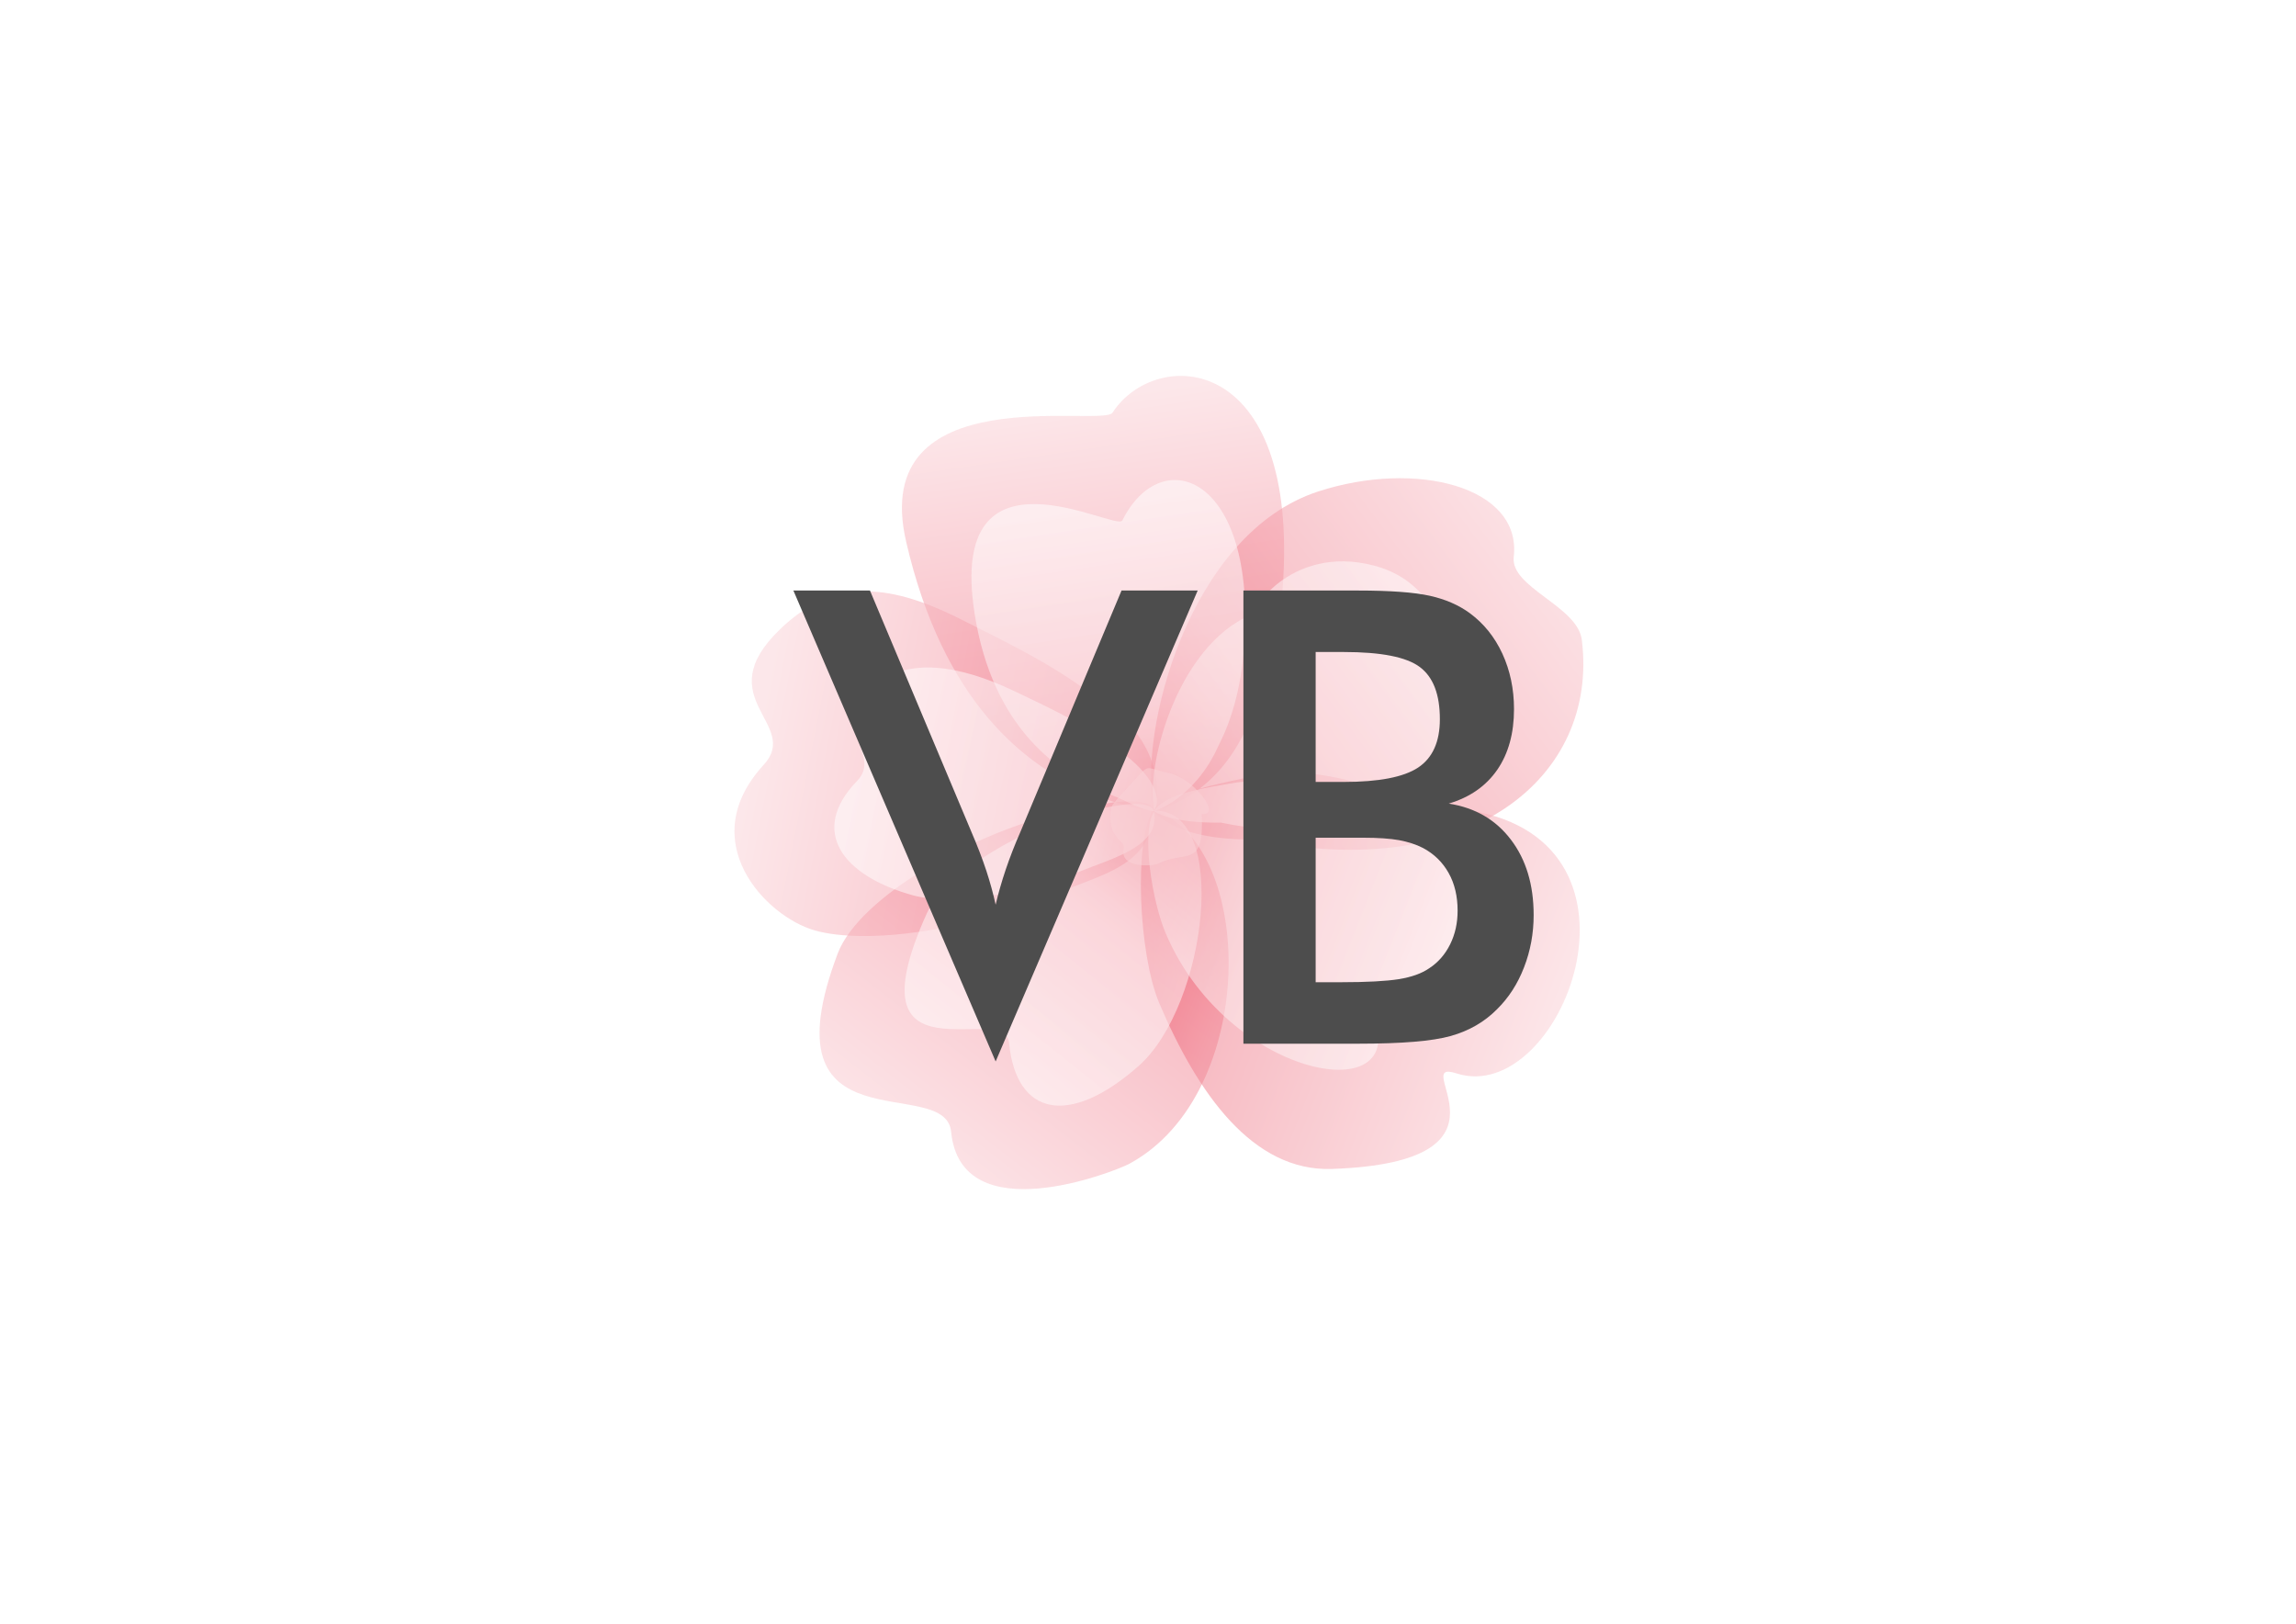
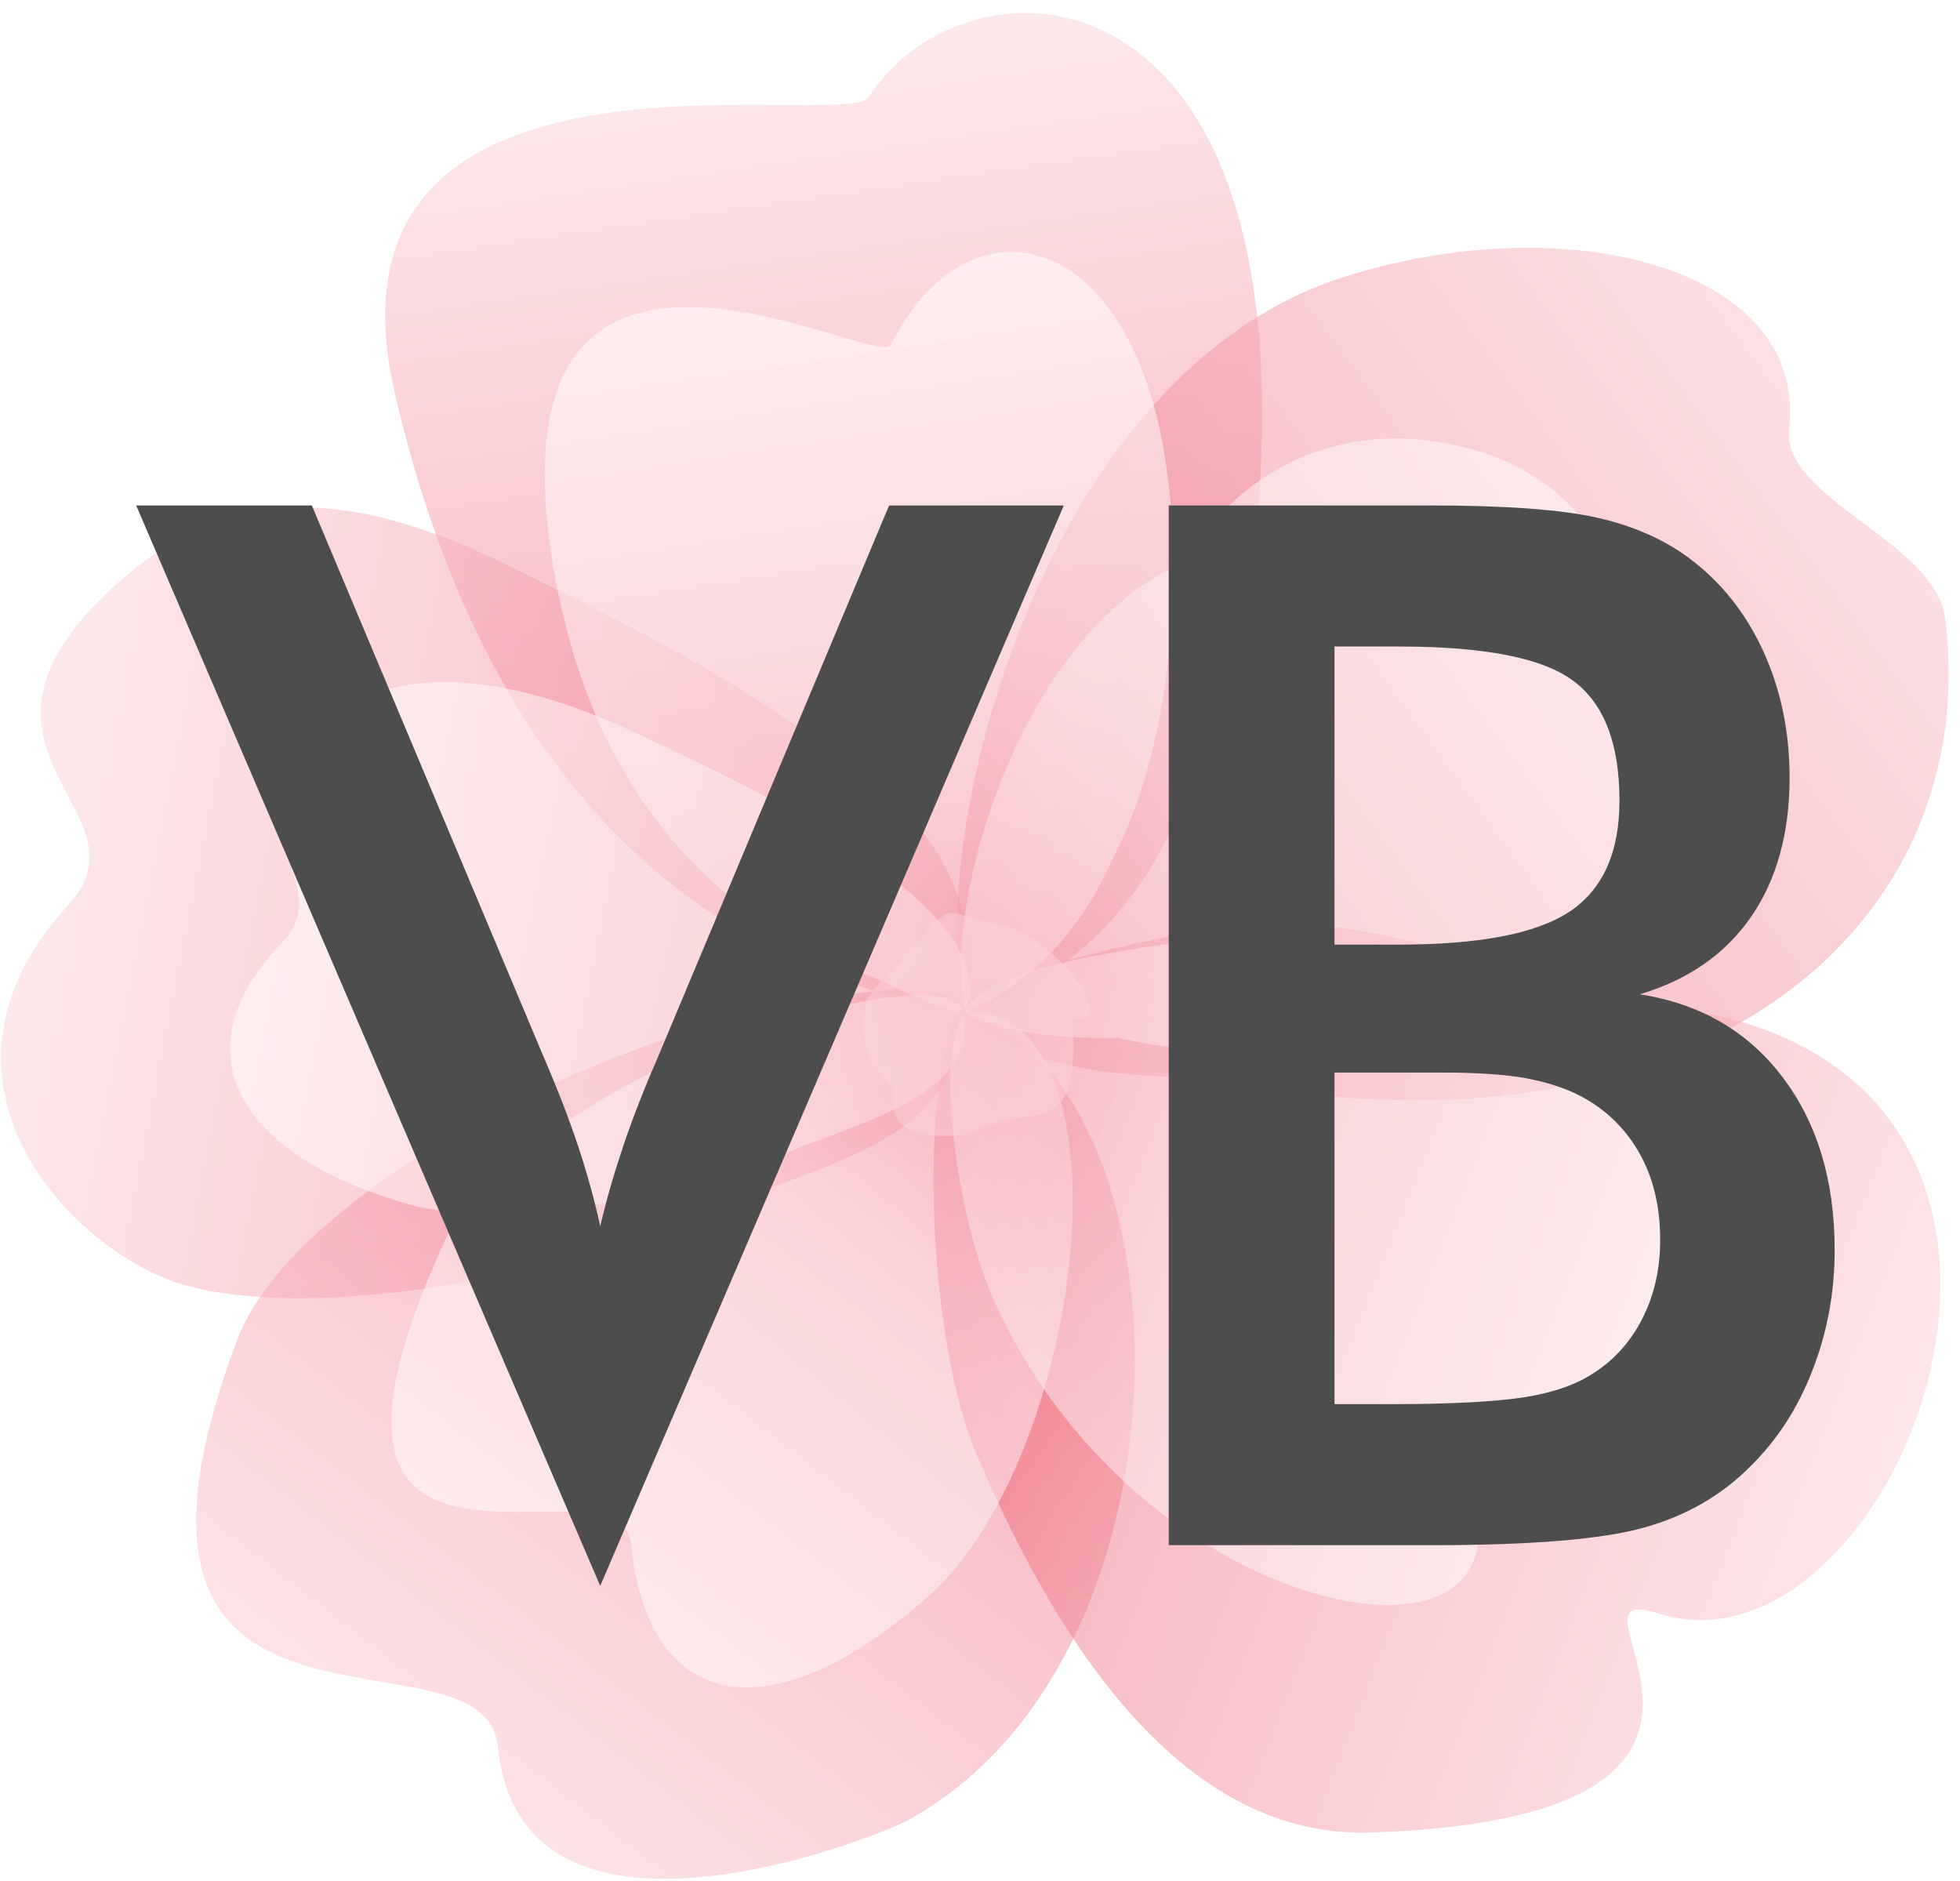
- <svg xmlns="http://www.w3.org/2000/svg" xmlns:xlink="http://www.w3.org/1999/xlink" xml:space="preserve" width="297mm" height="210mm" version="1.1" style="shape-rendering:geometricPrecision; text-rendering:geometricPrecision; image-rendering:optimizeQuality; fill-rule:evenodd; clip-rule:evenodd" viewBox="0 0 29700 21000">
+ <svg xmlns="http://www.w3.org/2000/svg" xmlns:xlink="http://www.w3.org/1999/xlink" xml:space="preserve" width="110.5mm" height="106mm" version="1.1" style="shape-rendering:geometricPrecision; text-rendering:geometricPrecision; image-rendering:optimizeQuality; fill-rule:evenodd; clip-rule:evenodd" viewBox="0 0 11050 10600">
  <defs>
    <style type="text/css">
   
-     .fil0 {fill:#4D4D4D}
-     .fil12 {fill:#4D4D4D;fill-rule:nonzero}
-     .fil11 {fill:#FAD3D8;fill-opacity:0.502}
-     .fil5 {fill:url(#id0);fill-opacity:0.549}
-     .fil7 {fill:url(#id1);fill-opacity:0.549}
-     .fil9 {fill:url(#id2);fill-opacity:0.549}
-     .fil8 {fill:url(#id3);fill-opacity:0.549}
-     .fil3 {fill:url(#id4);fill-opacity:0.549}
-     .fil4 {fill:url(#id5);fill-opacity:0.549}
-     .fil6 {fill:url(#id6);fill-opacity:0.549}
-     .fil1 {fill:url(#id7);fill-opacity:0.549}
-     .fil2 {fill:url(#id8);fill-opacity:0.549}
-     .fil10 {fill:url(#id9);fill-opacity:0.549}
+     .fil11 {fill:#4D4D4D;fill-rule:nonzero}
+     .fil10 {fill:#FAD3D8;fill-opacity:0.502}
+     .fil4 {fill:url(#id0);fill-opacity:0.549}
+     .fil8 {fill:url(#id1);fill-opacity:0.549}
+     .fil6 {fill:url(#id2);fill-opacity:0.549}
+     .fil7 {fill:url(#id3);fill-opacity:0.549}
+     .fil2 {fill:url(#id4);fill-opacity:0.549}
+     .fil3 {fill:url(#id5);fill-opacity:0.549}
+     .fil5 {fill:url(#id6);fill-opacity:0.549}
+     .fil0 {fill:url(#id7);fill-opacity:0.549}
+     .fil1 {fill:url(#id8);fill-opacity:0.549}
+     .fil9 {fill:url(#id9);fill-opacity:0.549}
   
  </style>
-     <linearGradient id="id0" gradientUnits="userSpaceOnUse" x1="14918.27" y1="10753.87" x2="20371.14" y2="12883.17">
+     <linearGradient id="id0" gradientUnits="userSpaceOnUse" x1="5423.01" y1="5965.72" x2="10875.88" y2="8095.02">
      <stop offset="0" style="stop-opacity:1; stop-color:#E9374F" />
      <stop offset="0.29" style="stop-opacity:1; stop-color:#F18593" />
      <stop offset="1" style="stop-opacity:1; stop-color:#FAD3D8" />
    </linearGradient>
-     <linearGradient id="id1" gradientUnits="userSpaceOnUse" x1="14867.01" y1="10483.77" x2="18829.09" y2="7598.17">
+     <linearGradient id="id1" gradientUnits="userSpaceOnUse" x1="2992.16" y1="9350.08" x2="5698.37" y2="6103.38">
+       <stop offset="0" style="stop-opacity:1; stop-color:white" />
+       <stop offset="0.741" style="stop-opacity:1; stop-color:#FDE9EC" />
+       <stop offset="1" style="stop-opacity:1; stop-color:#FAD3D8" />
+     </linearGradient>
+     <linearGradient id="id2" gradientUnits="userSpaceOnUse" x1="5371.75" y1="5695.62" x2="9333.83" y2="2810.02">
      <stop offset="0" style="stop-opacity:1; stop-color:#FAD3D8" />
      <stop offset="0.31" style="stop-opacity:1; stop-color:#FCE9EB" />
      <stop offset="1" style="stop-opacity:1; stop-color:white" />
    </linearGradient>
-     <linearGradient id="id2" gradientUnits="userSpaceOnUse" x1="12487.42" y1="14138.23" x2="15193.63" y2="10891.53">
-       <stop offset="0" style="stop-opacity:1; stop-color:white" />
-       <stop offset="0.741" style="stop-opacity:1; stop-color:#FDE9EC" />
-       <stop offset="1" style="stop-opacity:1; stop-color:#FAD3D8" />
-     </linearGradient>
-     <linearGradient id="id3" gradientUnits="userSpaceOnUse" x1="14966.11" y1="10593.31" x2="18957.6" y2="12189.5">
+     <linearGradient id="id3" gradientUnits="userSpaceOnUse" x1="5470.85" y1="5805.16" x2="9462.34" y2="7401.35">
      <stop offset="0" style="stop-opacity:1; stop-color:#FAD3D8" />
      <stop offset="0.29" style="stop-opacity:1; stop-color:#FCE9EB" />
      <stop offset="1" style="stop-opacity:1; stop-color:white" />
    </linearGradient>
-     <linearGradient id="id4" gradientUnits="userSpaceOnUse" x1="9835.54" y1="9447.99" x2="15243.03" y2="10518.13">
+     <linearGradient id="id4" gradientUnits="userSpaceOnUse" x1="340.28" y1="4659.84" x2="5747.77" y2="5729.98">
      <stop offset="0" style="stop-opacity:1; stop-color:#FAD3D8" />
      <stop offset="0.741" style="stop-opacity:1; stop-color:#F28594" />
      <stop offset="1" style="stop-opacity:1; stop-color:#E9374F" />
    </linearGradient>
-     <linearGradient id="id5" gradientUnits="userSpaceOnUse" xlink:href="#id4" x1="11833.45" y1="15288.35" x2="15261.76" y2="10881.32">
+     <linearGradient id="id5" gradientUnits="userSpaceOnUse" xlink:href="#id4" x1="2338.19" y1="10500.2" x2="5766.5" y2="6093.17">
  </linearGradient>
-     <linearGradient id="id6" gradientUnits="userSpaceOnUse" x1="14344.22" y1="6443.34" x2="14986.62" y2="10557.39">
+     <linearGradient id="id6" gradientUnits="userSpaceOnUse" x1="4848.96" y1="1655.19" x2="5491.36" y2="5769.24">
      <stop offset="0" style="stop-opacity:1; stop-color:white" />
      <stop offset="0.659" style="stop-opacity:1; stop-color:#FDE9EC" />
      <stop offset="1" style="stop-opacity:1; stop-color:#FAD3D8" />
    </linearGradient>
-     <linearGradient id="id7" gradientUnits="userSpaceOnUse" x1="14199.08" y1="5162.55" x2="14994.17" y2="10577.36">
+     <linearGradient id="id7" gradientUnits="userSpaceOnUse" x1="4703.82" y1="374.4" x2="5498.91" y2="5789.21">
      <stop offset="0" style="stop-opacity:1; stop-color:#FAD3D8" />
      <stop offset="0.659" style="stop-opacity:1; stop-color:#F28594" />
      <stop offset="1" style="stop-opacity:1; stop-color:#E9374F" />
    </linearGradient>
-     <linearGradient id="id8" gradientUnits="userSpaceOnUse" x1="14870.74" y1="10706.8" x2="20392.12" y2="6592.92">
+     <linearGradient id="id8" gradientUnits="userSpaceOnUse" x1="5375.48" y1="5918.65" x2="10896.86" y2="1804.77">
      <stop offset="0" style="stop-opacity:1; stop-color:#E9374F" />
      <stop offset="0.31" style="stop-opacity:1; stop-color:#F18593" />
      <stop offset="1" style="stop-opacity:1; stop-color:#FAD3D8" />
    </linearGradient>
-     <linearGradient id="id9" gradientUnits="userSpaceOnUse" xlink:href="#id2" x1="11081.91" y1="9736.27" x2="15146.16" y2="10664.2">
+     <linearGradient id="id9" gradientUnits="userSpaceOnUse" xlink:href="#id1" x1="1586.65" y1="4948.12" x2="5650.9" y2="5876.05">
  </linearGradient>
  </defs>
  <g id="Слой_x0020_1">
-     <path class="fil1" d="M14927.85 10485.88c-258.98,-30.48 -423.17,-71.4 -769.62,-207.34 -902.53,-354.23 -1960.56,-1205.12 -2437.13,-3274.51 -493.58,-2143.05 2543.02,-1470.53 2670.08,-1666.96 553.87,-856.27 2430.19,-806.28 2200.22,2279.75 -58.02,778.55 -241.54,1356.94 -461.44,1782.81 -431.88,971 -1213.31,1083.22 -1202.11,1086.25z" />
-     <path class="fil2" d="M14927.83 10485.86c-215.62,-1013.46 452.66,-3584.41 2122.85,-4129.09 1265.3,-412.63 2637.51,-63.36 2530.46,846.93 -46.37,394.45 825.74,635.04 880.38,1070.76 222.49,1773.66 -1443.12,3160.58 -4209.75,2583.49 -1080.22,15.75 -1322.82,-366.81 -1323.94,-372.09z" />
-     <path class="fil3" d="M14399.85 9183.74c-671.21,-512.51 -1000.57,-691.44 -2002.9,-1190.18 -946.68,-471.08 -1643.78,-493.64 -2307.09,145.29 -933.39,899.07 276.3,1222.44 -211.6,1753.46 -905.95,986.1 21.98,1956.91 658.79,2140.31 673.83,194.03 2040.51,-8.3 3086.1,-458.68 651.5,-280.65 1263.17,-366.43 1304.7,-1088.06 89.69,-224.84 73.46,-842.8 -528,-1302.14z" />
-     <path class="fil4" d="M10835.72 12333.62c278.91,-737.98 1771.48,-1581.39 2964.33,-1842.9 442.14,-96.91 1030.36,-221.61 1125.91,-16.04 1322.74,456.97 1354.55,3670.55 -316.74,4576.63 -179.24,97.15 -2177.65,892.33 -2306.23,-414.5 -74.93,-761.6 -2440.05,270.81 -1467.27,-2303.19z" />
-     <path class="fil5" d="M16222 10040.35c982.83,-186.74 1580.59,238.01 2807.22,444.04 2507.71,421.2 1157.74,3832.33 -186.99,3398.57 -651.4,-210.13 960.45,1147.34 -1613.95,1235.5 -1026.58,35.14 -1738.53,-980.51 -2232.84,-2144.99 -265.92,-626.37 -331.77,-2101.98 -78,-2501.74 126.03,-198.5 1047.36,-382.53 1304.56,-431.38z" />
-     <path class="fil6" d="M14932.6 10493.38c-185.47,-21.86 -333.59,-125.14 -581.7,-222.5 -646.36,-253.69 -1513.39,-842.09 -1745.4,-2345.1 -356.26,-2308.08 1837.72,-1043.77 1912.23,-1193.82 509.01,-1025.19 1740.43,-577.43 1575.73,1632.68 -41.55,557.57 -172.99,971.8 -330.47,1276.8 -309.3,695.39 -838.41,849.74 -830.39,851.94z" />
-     <path class="fil7" d="M14932.61 10493.38c-130.34,-612.63 333.34,-2245.98 1342.95,-2575.21 -167.08,68.47 392.07,-895.8 1501.55,-602.22 1109.48,293.59 1042.23,1666.58 1075.24,1929.97 134.46,1072.13 -1387.32,1742.01 -3059.72,1393.17 -652.98,9.52 -859.37,-142.52 -860.02,-145.71z" />
-     <path class="fil8" d="M15885.61 10138.54c646.87,-122.91 1060.55,67.08 1847.63,292.25 2434.52,696.44 790.06,2737.67 -95,2452.19 919.9,1528.42 -1709.45,1189.67 -2559.91,-813.95 -174.99,-412.26 -318.29,-1307.5 -151.26,-1570.61 111.03,-243.01 789.26,-327.73 958.54,-359.88z" />
-     <path class="fil9" d="M11987.54 11816.23c235.61,-521.9 1285.8,-1147.83 2151.61,-1337.64 320.93,-70.34 719.36,-141.91 788.72,7.3 983.48,-33.48 692.26,2515.75 -201.39,3302.94 -893.65,787.18 -1580.65,647.69 -1673.95,-300.86 -54.38,-552.77 -2084.15,585.69 -1064.99,-1671.74z" />
-     <path class="fil10" d="M14484.41 9710.18c-464.05,-336.48 -691.8,-453.96 -1384.82,-781.41 -654.54,-309.28 -1362.39,-456.41 -1819.82,-35.67 -570.46,524.72 144.18,858.75 -193.13,1207.39 -626.4,647.41 -190.78,1228.65 727.01,1480.11 465.82,127.63 1410.82,-5.46 2133.75,-301.15 450.45,-184.26 1065.99,-331.64 980.05,-786.69 111.14,-185.08 -27.16,-481.04 -443.04,-782.58z" />
-     <path class="fil11" d="M14526.97 10251.89c391.51,-417.36 225.45,-328.53 589.52,-254.32 328.08,66.9 698.25,560.54 427.99,529.29 37.23,723.24 -213.05,459.57 -572.15,646.77 -48.92,25.48 -502,67.39 -435.03,-205.66 24.38,-99.46 -239.29,-134.14 -158.82,-529.3 8.52,-41.87 140.16,-177.92 148.49,-186.78z" />
-     <path class="fil12" d="M12879.17 13728.11l-2616.28 -6090.55 990.5 0 1312.92 3123.15c77.88,180.34 142.09,348.38 192.64,501.4 50.55,154.38 90.17,300.57 120.22,438.55 34.16,-146.18 77.88,-297.83 131.16,-456.31 53.28,-157.11 116.13,-318.33 188.54,-483.64l1308.82 -3123.15 985.04 0 -2613.56 6090.55zm4139.61 -3614.98l363.41 0c453.58,0 773.27,-61.48 961.81,-185.8 187.17,-124.33 281.44,-333.36 281.44,-625.73 0,-321.06 -86.07,-545.11 -259.58,-674.9 -173.51,-129.79 -501.4,-194 -983.67,-194l-363.41 0 0 1680.43zm0 2590.33l327.89 0c333.35,0 583.37,-13.66 748.68,-39.62 165.31,-27.33 295.1,-73.78 392.1,-140.72 117.49,-76.51 207.66,-181.71 271.88,-311.5 64.21,-131.15 95.63,-274.6 95.63,-433.08 0,-185.81 -38.25,-349.75 -116.13,-487.74 -77.87,-139.35 -188.53,-247.28 -331.99,-323.79 -90.16,-46.45 -194,-79.24 -310.12,-101.1 -116.13,-20.49 -270.51,-31.42 -463.15,-31.42l-286.9 0 -327.89 0 0 1868.97zm-934.49 795.13l0 -5861.03 1478.24 0c422.16,0 733.65,23.23 934.48,68.31 202.2,45.09 372.98,120.23 515.06,224.06 181.71,133.89 322.43,308.76 422.16,524.63 99.74,217.22 150.29,454.94 150.29,717.25 0,312.86 -72.41,573.81 -215.87,782.84 -144.81,210.4 -353.84,356.58 -628.45,438.55 341.55,53.28 609.33,209.03 804.7,467.24 195.36,256.85 293.73,582.01 293.73,974.11 0,236.35 -40.99,461.78 -124.33,676.27 -81.97,213.13 -199.46,394.84 -351.11,543.75 -161.21,162.58 -359.31,277.34 -597.03,344.29 -237.72,66.94 -635.29,99.73 -1195.43,99.73l-1486.44 0z" />
+     <path class="fil0" d="M5432.59 5697.73c-258.98,-30.48 -423.17,-71.4 -769.62,-207.34 -902.53,-354.23 -1960.56,-1205.12 -2437.13,-3274.51 -493.58,-2143.05 2543.02,-1470.53 2670.08,-1666.96 553.87,-856.27 2430.19,-806.28 2200.22,2279.75 -58.02,778.55 -241.54,1356.94 -461.44,1782.81 -431.88,971 -1213.31,1083.22 -1202.11,1086.25z" />
+     <path class="fil1" d="M5432.57 5697.71c-215.62,-1013.46 452.66,-3584.41 2122.85,-4129.09 1265.3,-412.63 2637.51,-63.36 2530.46,846.93 -46.37,394.45 825.74,635.04 880.38,1070.76 222.49,1773.66 -1443.12,3160.58 -4209.75,2583.49 -1080.22,15.75 -1322.82,-366.81 -1323.94,-372.09z" />
+     <path class="fil2" d="M4904.59 4395.59c-671.21,-512.51 -1000.57,-691.44 -2002.9,-1190.18 -946.68,-471.08 -1643.78,-493.64 -2307.09,145.29 -933.39,899.07 276.3,1222.44 -211.6,1753.46 -905.95,986.1 21.98,1956.91 658.79,2140.31 673.83,194.03 2040.51,-8.3 3086.1,-458.68 651.5,-280.65 1263.17,-366.43 1304.7,-1088.06 89.69,-224.84 73.46,-842.8 -528,-1302.14z" />
+     <path class="fil3" d="M1340.46 7545.47c278.91,-737.98 1771.48,-1581.39 2964.33,-1842.9 442.14,-96.91 1030.36,-221.61 1125.91,-16.04 1322.74,456.97 1354.55,3670.55 -316.74,4576.63 -179.24,97.15 -2177.65,892.33 -2306.23,-414.5 -74.93,-761.6 -2440.05,270.81 -1467.27,-2303.19z" />
+     <path class="fil4" d="M6726.74 5252.2c982.83,-186.74 1580.59,238.01 2807.22,444.04 2507.71,421.2 1157.74,3832.33 -186.99,3398.57 -651.4,-210.13 960.45,1147.34 -1613.95,1235.5 -1026.58,35.14 -1738.53,-980.51 -2232.84,-2144.99 -265.92,-626.37 -331.77,-2101.98 -78,-2501.74 126.03,-198.5 1047.36,-382.53 1304.56,-431.38z" />
+     <path class="fil5" d="M5437.34 5705.23c-185.47,-21.86 -333.59,-125.14 -581.7,-222.5 -646.36,-253.69 -1513.39,-842.09 -1745.4,-2345.1 -356.26,-2308.08 1837.72,-1043.77 1912.23,-1193.82 509.01,-1025.19 1740.43,-577.43 1575.73,1632.68 -41.55,557.57 -172.99,971.8 -330.47,1276.8 -309.3,695.39 -838.41,849.74 -830.39,851.94z" />
+     <path class="fil6" d="M5437.35 5705.23c-130.34,-612.63 333.34,-2245.98 1342.95,-2575.21 -167.08,68.47 392.07,-895.8 1501.55,-602.22 1109.48,293.59 1042.23,1666.58 1075.24,1929.97 134.46,1072.13 -1387.32,1742.01 -3059.72,1393.17 -652.98,9.52 -859.37,-142.52 -860.02,-145.71z" />
+     <path class="fil7" d="M6390.35 5350.39c646.87,-122.91 1060.55,67.08 1847.63,292.25 2434.52,696.44 790.06,2737.67 -95,2452.19 919.9,1528.42 -1709.45,1189.67 -2559.91,-813.95 -174.99,-412.26 -318.29,-1307.5 -151.26,-1570.61 111.03,-243.01 789.26,-327.73 958.54,-359.88z" />
+     <path class="fil8" d="M2492.28 7028.08c235.61,-521.9 1285.8,-1147.83 2151.61,-1337.64 320.93,-70.34 719.36,-141.91 788.72,7.3 983.48,-33.48 692.26,2515.75 -201.39,3302.94 -893.65,787.18 -1580.65,647.69 -1673.95,-300.86 -54.38,-552.77 -2084.15,585.69 -1064.99,-1671.74z" />
+     <path class="fil9" d="M4989.15 4922.03c-464.05,-336.48 -691.8,-453.96 -1384.82,-781.41 -654.54,-309.28 -1362.39,-456.41 -1819.82,-35.67 -570.46,524.72 144.18,858.75 -193.13,1207.39 -626.4,647.41 -190.78,1228.65 727.01,1480.11 465.82,127.63 1410.82,-5.46 2133.75,-301.15 450.45,-184.26 1065.99,-331.64 980.05,-786.69 111.14,-185.08 -27.16,-481.04 -443.04,-782.58z" />
+     <path class="fil10" d="M5031.71 5463.74c391.51,-417.36 225.45,-328.53 589.52,-254.32 328.08,66.9 698.25,560.54 427.99,529.29 37.23,723.24 -213.05,459.57 -572.15,646.77 -48.92,25.48 -502,67.39 -435.03,-205.66 24.38,-99.46 -239.29,-134.14 -158.82,-529.3 8.52,-41.87 140.16,-177.92 148.49,-186.78z" />
+     <path class="fil11" d="M3383.91 8939.96l-2616.28 -6090.55 990.5 0 1312.92 3123.15c77.88,180.34 142.09,348.38 192.64,501.4 50.55,154.38 90.17,300.57 120.22,438.55 34.16,-146.18 77.88,-297.83 131.16,-456.31 53.28,-157.11 116.13,-318.33 188.54,-483.64l1308.82 -3123.15 985.04 0 -2613.56 6090.55zm4139.61 -3614.98l363.41 0c453.58,0 773.27,-61.48 961.81,-185.8 187.17,-124.33 281.44,-333.36 281.44,-625.73 0,-321.06 -86.07,-545.11 -259.58,-674.9 -173.51,-129.79 -501.4,-194 -983.67,-194l-363.41 0 0 1680.43zm0 2590.33l327.89 0c333.35,0 583.37,-13.66 748.68,-39.62 165.31,-27.33 295.1,-73.78 392.1,-140.72 117.49,-76.51 207.66,-181.71 271.88,-311.5 64.21,-131.15 95.63,-274.6 95.63,-433.08 0,-185.81 -38.25,-349.75 -116.13,-487.74 -77.87,-139.35 -188.53,-247.28 -331.99,-323.79 -90.16,-46.45 -194,-79.24 -310.12,-101.1 -116.13,-20.49 -270.51,-31.42 -463.15,-31.42l-286.9 0 -327.89 0 0 1868.97zm-934.49 795.13l0 -5861.03 1478.24 0c422.16,0 733.65,23.23 934.48,68.31 202.2,45.09 372.98,120.23 515.06,224.06 181.71,133.89 322.43,308.76 422.16,524.63 99.74,217.22 150.29,454.94 150.29,717.25 0,312.86 -72.41,573.81 -215.87,782.84 -144.81,210.4 -353.84,356.58 -628.45,438.55 341.55,53.28 609.33,209.03 804.7,467.24 195.36,256.85 293.73,582.01 293.73,974.11 0,236.35 -40.99,461.78 -124.33,676.27 -81.97,213.13 -199.46,394.84 -351.11,543.75 -161.21,162.58 -359.31,277.34 -597.03,344.29 -237.72,66.94 -635.29,99.73 -1195.43,99.73l-1486.44 0z" />
  </g>
</svg>
